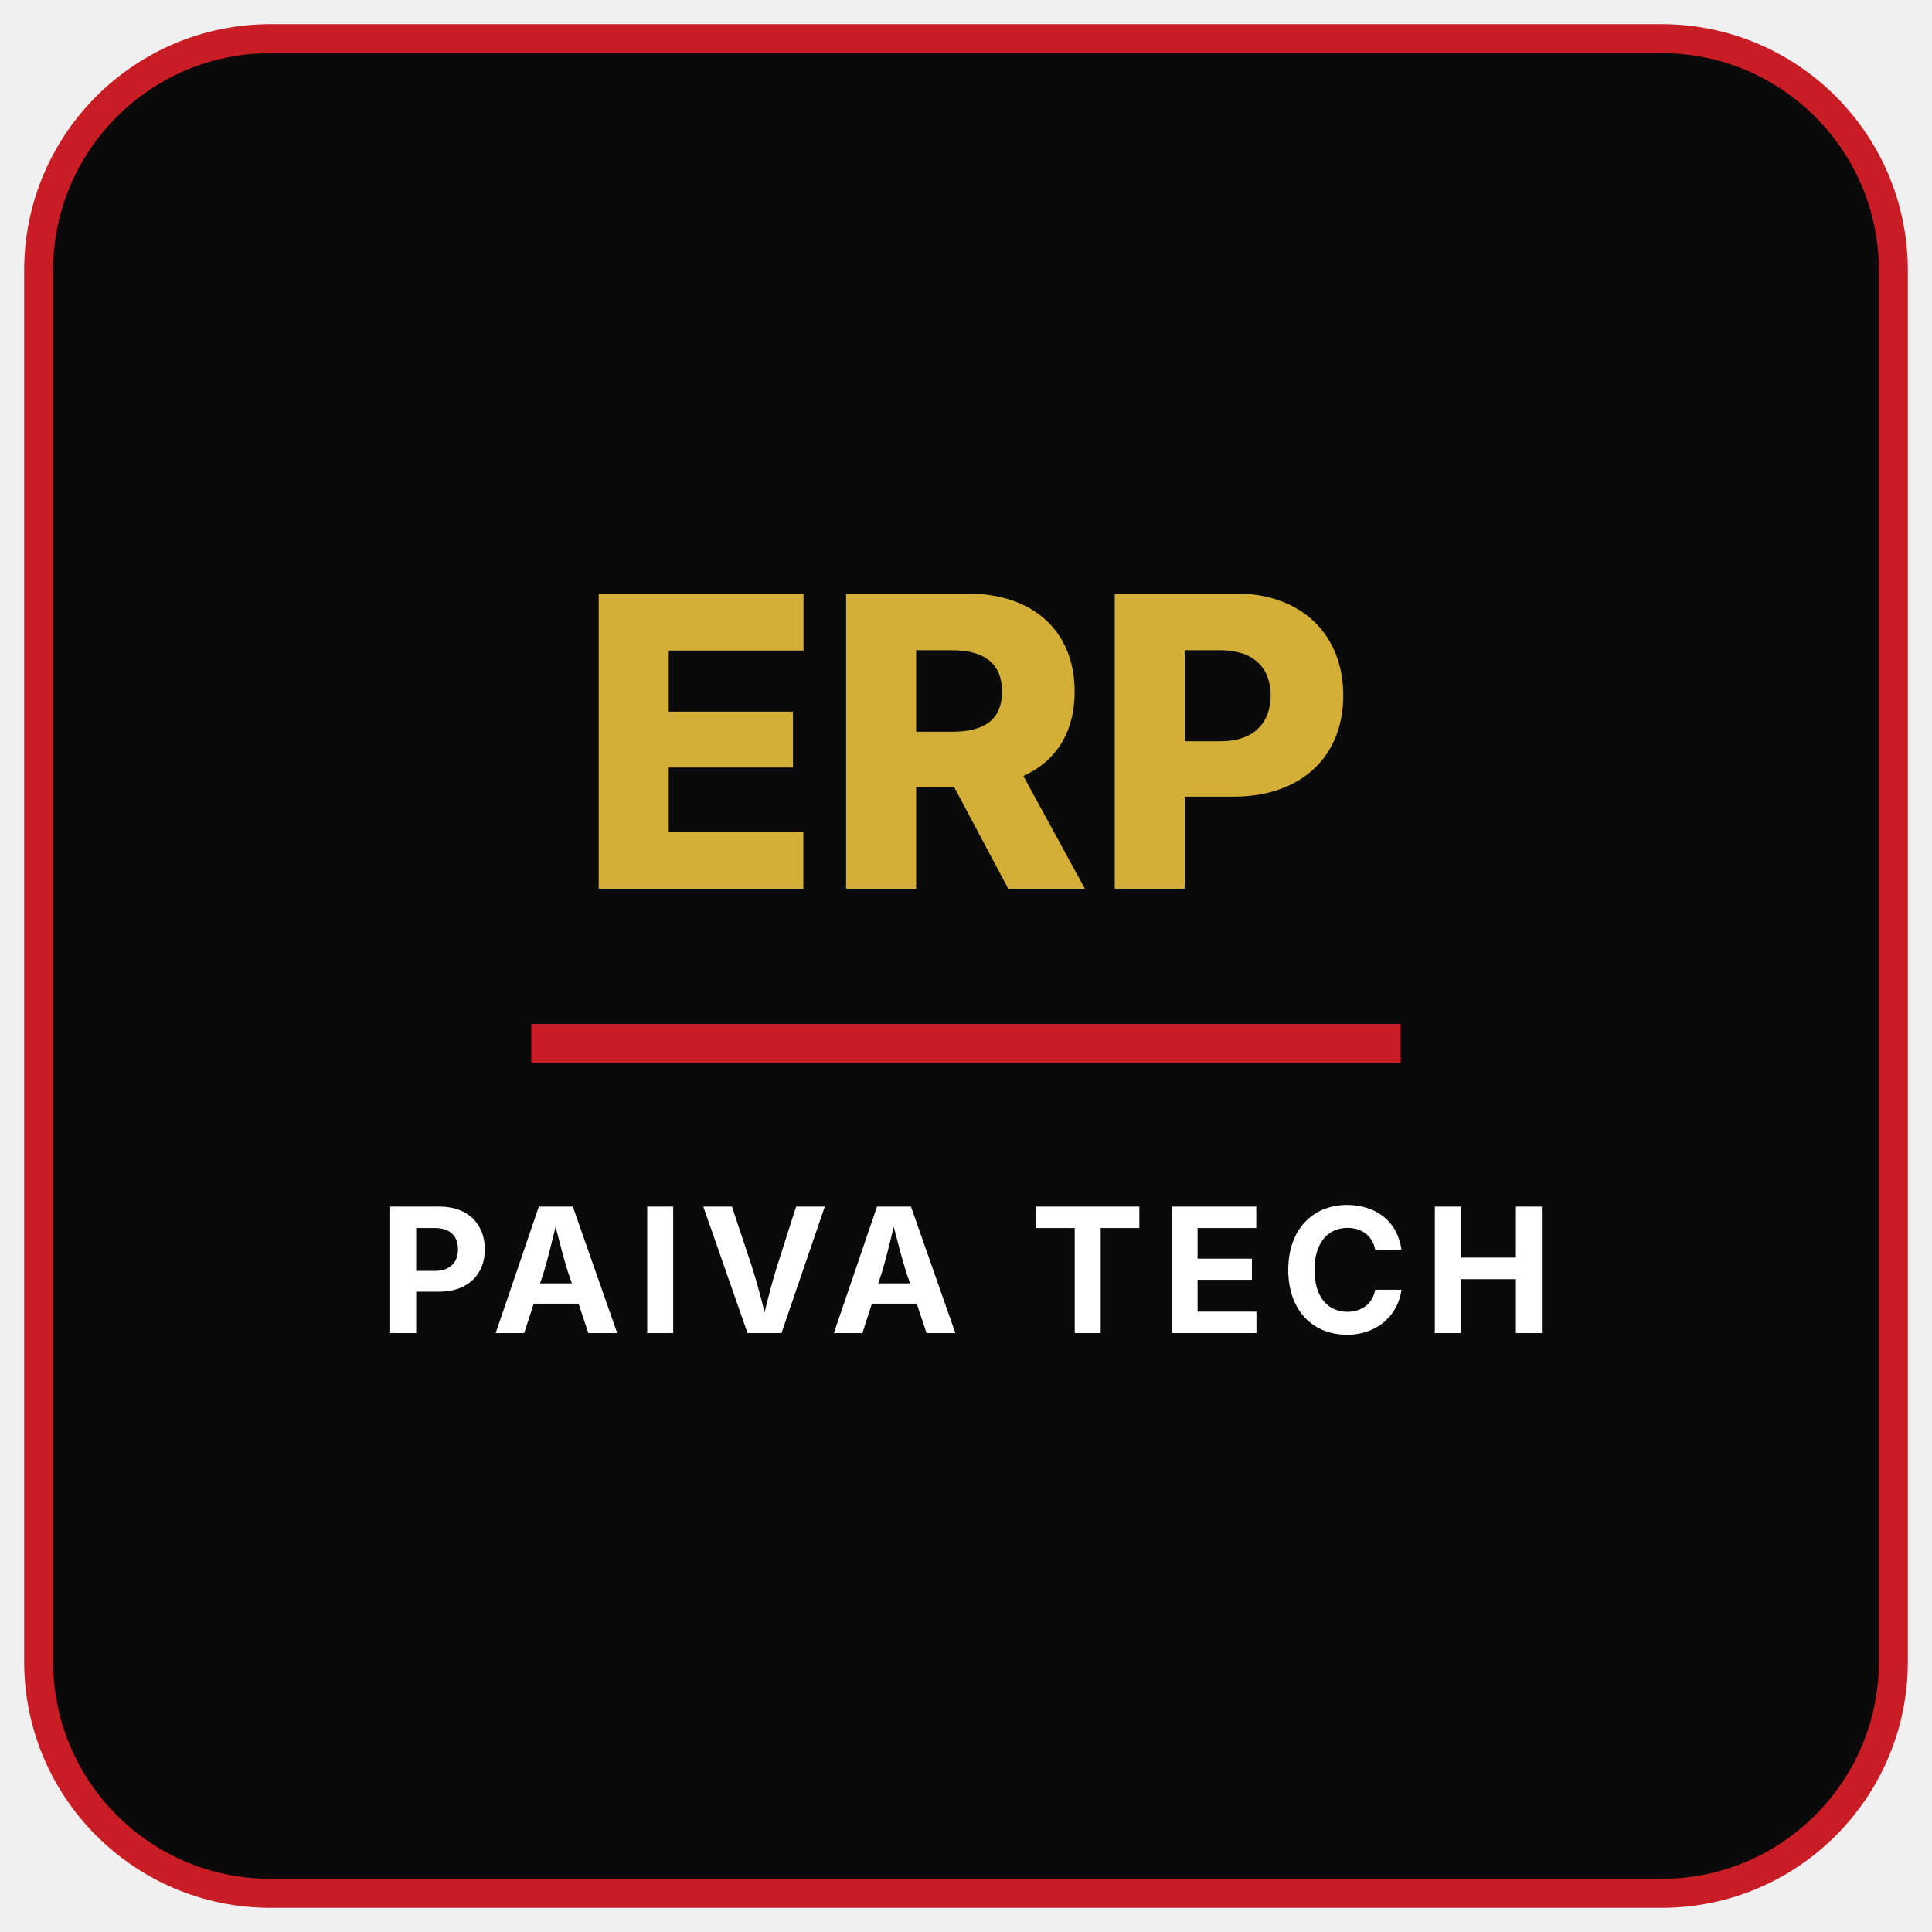
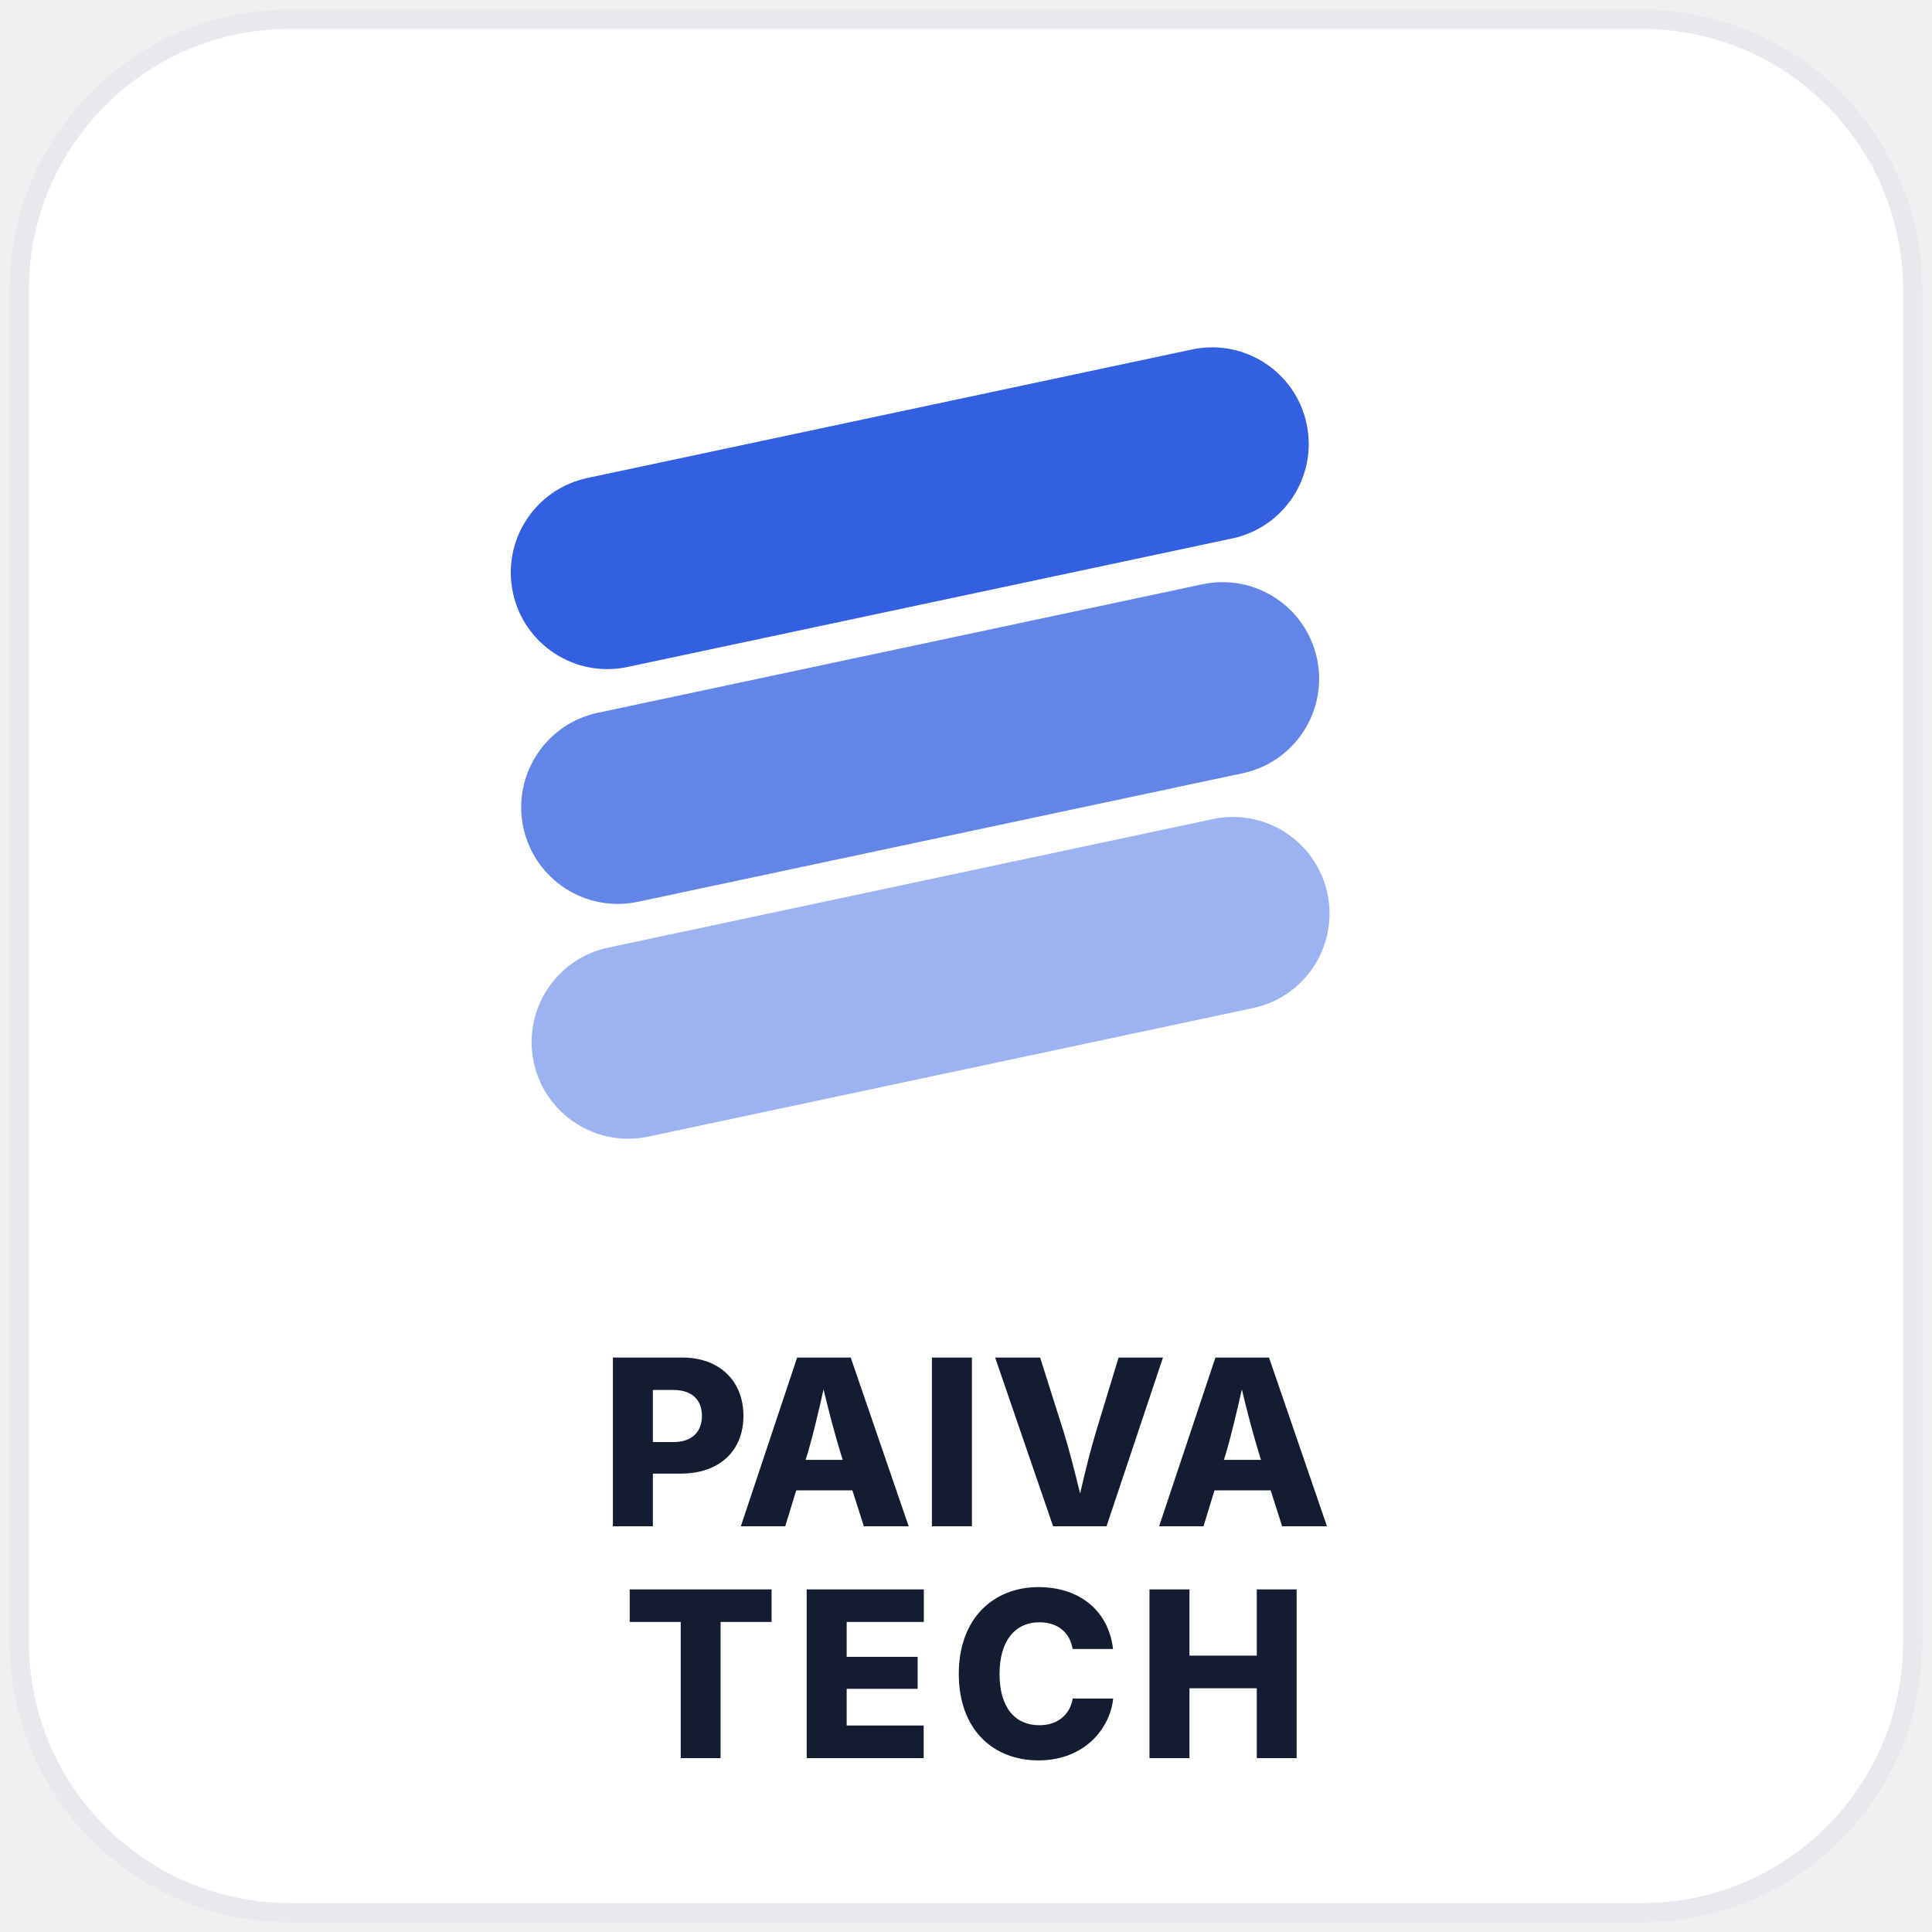
<svg xmlns="http://www.w3.org/2000/svg" viewBox="0 0 200 200" width="200" height="200">
-   <rect x="4" y="4" width="192" height="192" rx="24" fill="#0a0a0a" />
-   <rect x="4" y="4" width="192" height="192" rx="24" fill="none" stroke="#c81d25" stroke-width="3" />
-   <text x="100" y="92" text-anchor="middle" font-family="Inter, Arial, sans-serif" font-weight="800" font-size="42" fill="#d4af37">ERP</text>
-   <rect x="55" y="106" width="90" height="4" fill="#c81d25" />
-   <text x="100" y="138" text-anchor="middle" font-family="Inter, Arial, sans-serif" font-weight="700" font-size="18" fill="#ffffff" letter-spacing="1.5">PAIVA TECH</text>
+   <rect x="2" y="2" width="196" height="196" rx="28" fill="#ffffff" stroke="#e7e9ee" stroke-width="2" />
+   <g transform="translate(100,80)">
+     <rect x="-42" y="-38" width="84" height="20" rx="10" fill="#335FE1" transform="rotate(-12)" />
+     <rect x="-46" y="-14" width="84" height="20" rx="10" fill="#6385E8" transform="rotate(-12)" />
+     <rect x="-50" y="10" width="84" height="20" rx="10" fill="#9DB3F1" transform="rotate(-12)" />
+   </g>
+   <text x="100" y="158" text-anchor="middle" font-family="Inter, Arial, sans-serif" font-weight="800" font-size="24" fill="#131C30" letter-spacing="0.5">PAIVA</text>
+   <text x="100" y="182" text-anchor="middle" font-family="Inter, Arial, sans-serif" font-weight="800" font-size="24" fill="#131C30" letter-spacing="1.5">TECH</text>
</svg>
